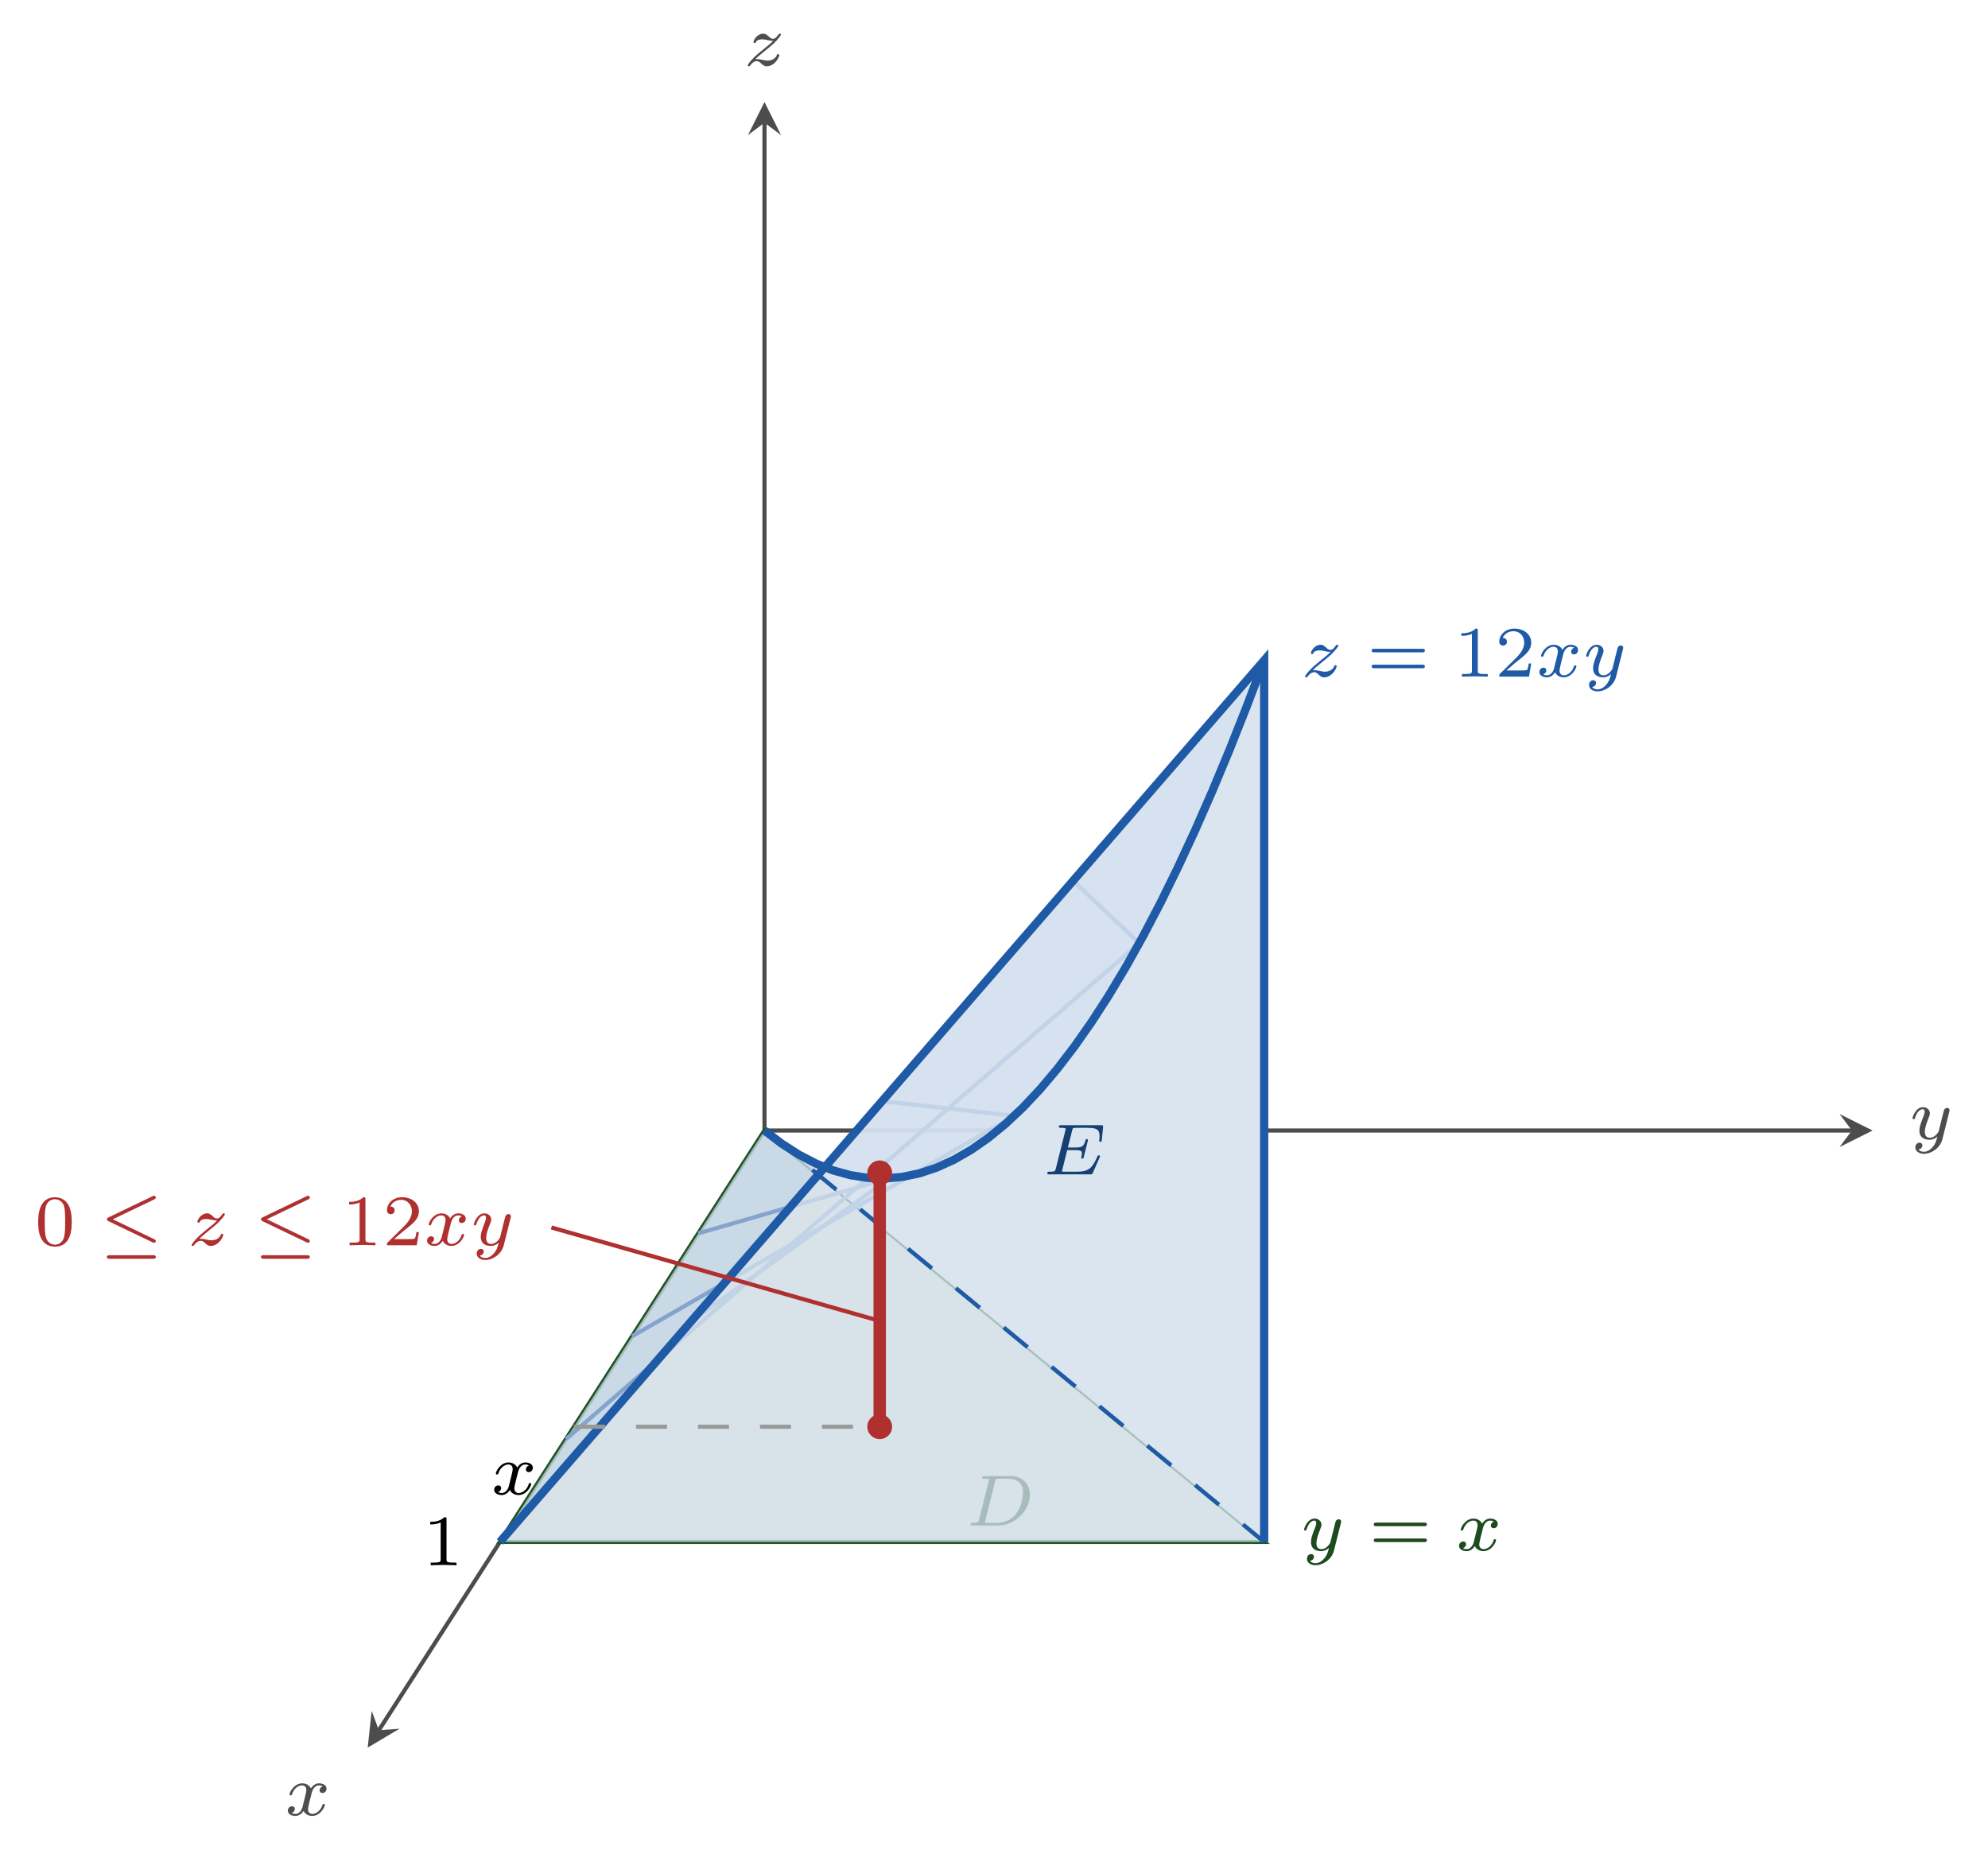
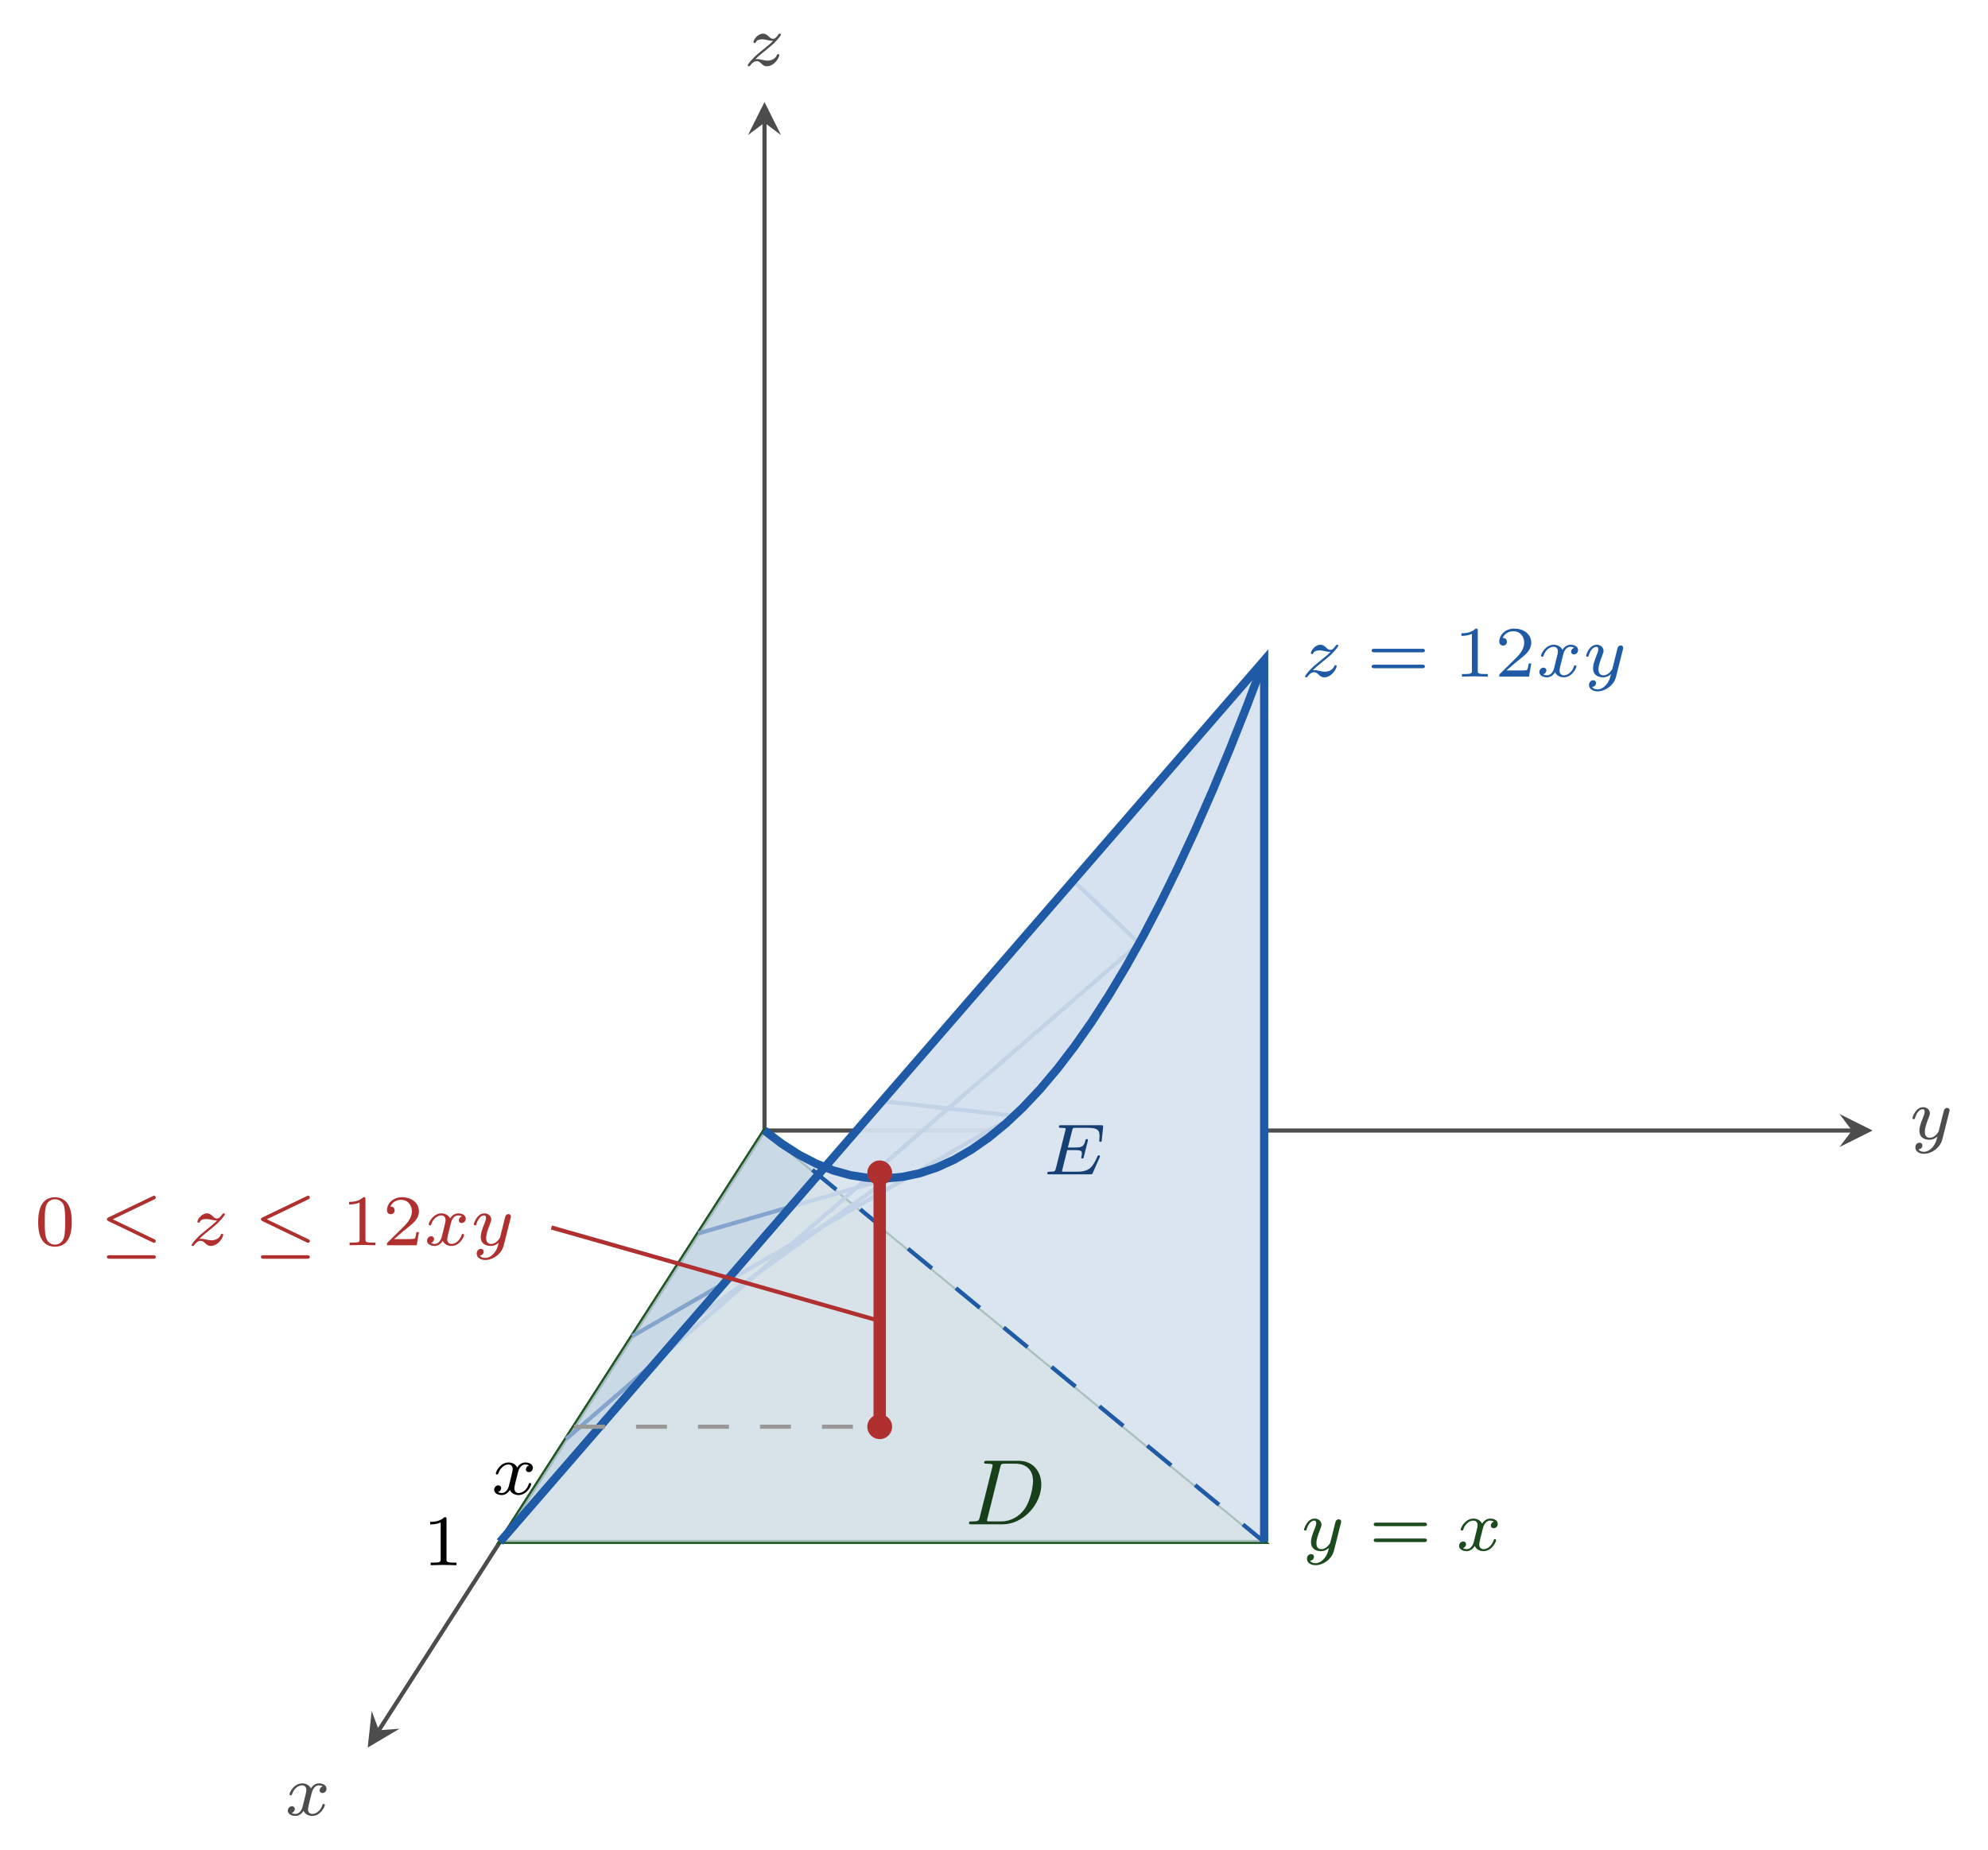
<svg xmlns="http://www.w3.org/2000/svg" version="1.1" width="287.59pt" height="267.638pt" viewBox="-69.011 -69.011 191.727 178.426" data-scale="1.5">
  <defs />
  <g id="page1">
    <g stroke-miterlimit="10" transform="translate(4.718496,40.04411)scale(0.996264,-0.996264)">
      <g fill="#000" stroke="#000">
        <g stroke-width="0.4">
          <g stroke-width="0.4">
            <g fill="#4c4c4c" stroke="#4c4c4c">
              <path d="M0 0H105.267" fill="none" />
              <g transform="translate(105.2669,0.0)">
                <path d="M2 0L-1.2 1.6L0 0L-1.2-1.6" stroke="none" />
              </g>
              <g transform="translate(110.7999,-0.8264)">
                <g stroke="none" transform="scale(-1.00375,1.00375)translate(4.718496,40.04411)scale(-1,-1)">
                  <g fill="#4c4c4c">
                    <g stroke="none">
                      <g fill="#4d4d4d">
                        <path d="M8.596 37.415C8.624 37.317 8.624 37.303 8.624 37.262C8.624 37.122 8.512 37.038 8.394 37.038C8.317 37.038 8.184 37.073 8.108 37.206C8.087 37.248 8.031 37.471 7.996 37.61L7.85 38.189C7.808 38.356 7.592 39.235 7.571 39.312C7.564 39.312 7.257 39.919 6.713 39.919C6.239 39.919 6.239 39.465 6.239 39.34C6.239 38.963 6.399 38.524 6.608 37.987C6.692 37.764 6.727 37.68 6.727 37.561C6.727 37.227 6.441 36.969 6.064 36.969C5.36 36.969 5.046 37.917 5.046 38.036C5.046 38.126 5.144 38.126 5.165 38.126C5.262 38.126 5.269 38.091 5.29 38.015C5.465 37.436 5.765 37.164 6.044 37.164C6.162 37.164 6.218 37.241 6.218 37.408C6.218 37.568 6.155 37.722 6.12 37.812C5.785 38.663 5.716 38.921 5.716 39.228C5.716 39.347 5.716 39.674 5.988 39.898C6.204 40.079 6.497 40.114 6.685 40.114C6.964 40.114 7.215 40.009 7.445 39.8C7.355 40.184 7.278 40.476 6.985 40.825C6.797 41.041 6.518 41.272 6.148 41.272C6.099 41.272 5.772 41.272 5.625 41.041C6.002 41 6.002 40.665 6.002 40.658C6.002 40.435 5.799 40.393 5.73 40.393C5.555 40.393 5.325 40.532 5.325 40.853C5.325 41.209 5.66 41.467 6.155 41.467C6.859 41.467 7.717 40.923 7.933 40.051L8.596 37.415Z" />
                      </g>
                    </g>
                  </g>
                </g>
              </g>
            </g>
          </g>
          <g stroke-width="0.4">
            <g fill="#4c4c4c" stroke="#4c4c4c">
              <path d="M0 0V97.584" fill="none" />
              <g transform="matrix(0.0,1.0,-1.0,0.0,0.0,97.58447)">
                <path d="M2 0L-1.2 1.6L0 0L-1.2-1.6" stroke="none" />
              </g>
              <g transform="translate(-2.05383,103.1174)">
                <g stroke="none" transform="scale(-1.00375,1.00375)translate(4.718496,40.04411)scale(-1,-1)">
                  <g fill="#4c4c4c">
                    <g stroke="none">
                      <g fill="#4d4d4d">
                        <path d="M5.89 39.43C6.071 39.249 6.197 39.117 6.79 38.642C6.936 38.524 7.459 38.105 7.661 37.91C8.087 37.492 8.352 37.136 8.352 37.052S8.261 36.969 8.233 36.969C8.171 36.969 8.15 36.983 8.115 37.038C7.899 37.359 7.752 37.464 7.585 37.464C7.501 37.464 7.396 37.457 7.187 37.255C6.95 37.017 6.797 36.969 6.636 36.969C6.078 36.969 5.702 37.575 5.702 37.785C5.702 37.847 5.772 37.868 5.82 37.868C5.904 37.868 5.918 37.847 5.946 37.771C6.051 37.527 6.441 37.513 6.553 37.513C6.713 37.513 6.894 37.554 6.992 37.575C7.376 37.659 7.424 37.659 7.599 37.659C7.417 37.847 7.292 37.973 6.629 38.503C6.085 38.935 5.897 39.11 5.765 39.249C5.346 39.661 5.144 39.967 5.144 40.03C5.144 40.114 5.235 40.114 5.262 40.114C5.332 40.114 5.346 40.1 5.381 40.044C5.569 39.779 5.785 39.619 6.023 39.619C6.106 39.619 6.211 39.626 6.399 39.8C6.615 40.009 6.755 40.114 6.978 40.114C7.724 40.114 8.191 39.27 8.191 39.033C8.191 38.949 8.115 38.942 8.073 38.942C7.989 38.942 7.975 38.977 7.947 39.054C7.815 39.403 7.403 39.57 7.062 39.57C6.901 39.57 6.727 39.535 6.553 39.493C6.232 39.423 6.176 39.423 6.051 39.423C6.037 39.423 5.932 39.423 5.89 39.43Z" />
                      </g>
                    </g>
                  </g>
                </g>
              </g>
            </g>
          </g>
          <g stroke-width="0.4">
            <g fill="#4c4c4c" stroke="#4c4c4c">
              <path d="M0 0L-37.33-58.068" fill="none" />
              <g transform="matrix(-0.54073,-0.84114,0.84114,-0.54073,-37.32951,-58.06825)">
                <path d="M2 0L-1.2 1.6L0 0L-1.2-1.6" stroke="none" />
              </g>
              <g transform="translate(-46.47865,-66.29738)">
                <g stroke="none" transform="scale(-1.00375,1.00375)translate(4.718496,40.04411)scale(-1,-1)">
                  <g fill="#4c4c4c">
                    <g stroke="none">
                      <g fill="#4d4d4d">
                        <path d="M6.455 39.305C6.385 39.542 6.155 39.919 5.799 39.919C5.779 39.919 5.569 39.919 5.423 39.821C5.709 39.73 5.73 39.479 5.73 39.437C5.73 39.284 5.611 39.179 5.451 39.179C5.255 39.179 5.053 39.347 5.053 39.605C5.053 39.953 5.444 40.114 5.785 40.114C6.106 40.114 6.392 39.912 6.567 39.619C6.734 39.988 7.117 40.114 7.396 40.114C8.198 40.114 8.624 39.242 8.624 39.047C8.624 38.956 8.533 38.956 8.512 38.956C8.415 38.956 8.408 38.991 8.38 39.075C8.233 39.556 7.815 39.919 7.424 39.919C7.145 39.919 6.999 39.73 6.999 39.465C6.999 39.284 7.166 38.649 7.362 37.875C7.501 37.338 7.815 37.164 8.045 37.164C8.059 37.164 8.275 37.164 8.422 37.262C8.198 37.324 8.115 37.52 8.115 37.645C8.115 37.799 8.233 37.903 8.394 37.903S8.784 37.771 8.784 37.478C8.784 37.087 8.338 36.969 8.059 36.969C7.71 36.969 7.431 37.199 7.278 37.464C7.152 37.178 6.832 36.969 6.441 36.969C5.66 36.969 5.214 37.826 5.214 38.036C5.214 38.126 5.311 38.126 5.332 38.126C5.423 38.126 5.43 38.098 5.465 38.008C5.639 37.464 6.078 37.164 6.42 37.164C6.65 37.164 6.839 37.289 6.839 37.624C6.839 37.764 6.755 38.112 6.692 38.349L6.455 39.305Z" />
                      </g>
                    </g>
                  </g>
                </g>
              </g>
            </g>
          </g>
          <g fill="#d6e5d6" stroke="#d6e5d6">
            <path d="M0 0L-25.607-39.834H48.37Z" stroke="none" />
          </g>
          <g fill="#205723" stroke="#205723">
            <path d="M0 0L-25.607-39.834H48.37Z" fill="none" />
          </g>
-           <g fill="#1b4b1e" stroke="#1b4b1e">
-             <g fill="#1b4b1e" stroke="#1b4b1e">
- </g>
-             <g transform="translate(19.44229,-38.24173)">
-               <g stroke="none" transform="scale(-1.00375,1.00375)translate(4.718496,40.04411)scale(-1,-1)">
-                 <g fill="#1b4b1e">
-                   <g stroke="none">
-                     <g fill="#1c4b1e">
-                       <path d="M6.037 39.5C5.981 39.737 5.967 39.793 5.423 39.793C5.297 39.793 5.214 39.793 5.214 39.946C5.214 40.044 5.297 40.044 5.423 40.044H7.913C9.461 40.044 10.946 38.621 10.946 37.101C10.946 36.083 10.242 35.281 9.105 35.281H6.567C6.427 35.281 6.343 35.281 6.343 35.434C6.343 35.532 6.42 35.532 6.574 35.532C6.685 35.532 6.713 35.532 6.839 35.546C6.978 35.56 6.992 35.574 6.992 35.644C6.992 35.658 6.992 35.692 6.964 35.797L6.037 39.5ZM7.599 35.769C7.654 35.553 7.661 35.532 7.954 35.532H8.847C9.628 35.532 10.284 35.923 10.284 36.871C10.284 37.031 10.214 38.238 9.517 39.033C9.245 39.347 8.645 39.793 7.787 39.793H6.839C6.622 39.793 6.615 39.786 6.615 39.723C6.615 39.716 6.615 39.681 6.643 39.577L7.599 35.769Z" />
-                     </g>
-                   </g>
-                 </g>
-               </g>
-             </g>
-           </g>
          <g fill="#e5ecf5" stroke="#e5ecf5">
            <path d="M0 0L1.667-1.272L3.335-2.341L5.002-3.206L6.669-3.87L8.336-4.33L10.004-4.587L11.671-4.642L13.338-4.494L15.006-4.143L16.673-3.589L18.34-2.832L20.008-1.872L21.675-.71L23.342 .655L25.009 2.223L26.677 3.994L28.344 5.968L30.011 8.145L31.679 10.524L33.346 13.106L35.013 15.891L36.681 18.879L38.348 22.07L40.015 25.464L41.682 29.06L43.35 32.86L45.017 36.862L46.684 41.067L48.352 45.474L48.37-39.834Z" stroke="none" />
          </g>
          <g fill="#c7d6e9" stroke="#c7d6e9">
            <g stroke-opacity="0.8">
              <g fill-opacity="0.8">
                <path d="M0 0L1.667-1.272L3.335-2.341L5.002-3.206L6.669-3.87L8.336-4.33L10.004-4.587L11.671-4.642L13.338-4.494L15.006-4.143L16.673-3.589L18.34-2.832L20.008-1.872L21.675-.71L23.342 .655L25.009 2.223L26.677 3.994L28.344 5.968L30.011 8.145L31.679 10.524L33.346 13.106L35.013 15.891L36.681 18.879L38.348 22.07L40.015 25.464L41.682 29.06L43.35 32.86L45.017 36.862L46.684 41.067L48.352 45.474L48.37 45.524L44.477 41.032L40.584 36.54L36.69 32.048L32.797 27.556L28.904 23.063L25.011 18.571L21.117 14.079L17.224 9.587L13.331 5.095L9.438 .603L5.544-3.89L1.651-8.382L-2.242-12.874L-6.135-17.366L-10.029-21.858L-13.922-26.351L-17.815-30.843L-21.708-35.335L-25.602-39.827Z" stroke="none" />
              </g>
            </g>
          </g>
          <g fill="#84a4ce" stroke="#84a4ce">
            <g stroke-width="0.4">
              <path d="M-6.402-9.958L-5.081-9.577L-3.76-9.196L-2.44-8.816L-1.119-8.435L.202-8.054L1.522-7.673L2.843-7.292L4.164-6.911L5.484-6.53L6.805-6.149L8.126-5.768L9.447-5.387L10.767-5.006L12.088-4.625" fill="none" />
            </g>
          </g>
          <g fill="#84a4ce" stroke="#84a4ce">
            <g stroke-width="0.4">
              <path d="M12.092-4.624L10.721-5.614L9.35-6.605L7.978-7.595L6.607-8.586L5.235-9.576L3.864-10.567L2.492-11.557L1.121-12.548L-.251-13.538L-1.622-14.529L-2.994-15.519L-4.365-16.51L-5.737-17.5L-7.108-18.491" fill="none" />
            </g>
          </g>
          <g fill="#84a4ce" stroke="#84a4ce">
            <g stroke-width="0.4">
              <path d="M-12.804-19.917L-10.162-18.393L-7.521-16.869L-4.879-15.345L-2.238-13.821L.403-12.297L3.045-10.774L5.686-9.25L8.328-7.726L10.969-6.202L13.61-4.678L16.252-3.154L18.893-1.63L21.535-.106L24.176 1.417" fill="none" />
            </g>
          </g>
          <g fill="#84a4ce" stroke="#84a4ce">
            <g stroke-width="0.4">
              <path d="M24.185 1.423L23.271 1.524L22.356 1.626L21.442 1.727L20.528 1.829L19.613 1.931L18.699 2.032L17.785 2.134L16.87 2.235L15.956 2.337L15.042 2.439L14.127 2.54L13.213 2.642L12.299 2.743L11.384 2.845" fill="none" />
            </g>
          </g>
          <g fill="#84a4ce" stroke="#84a4ce">
            <g stroke-width="0.4">
              <path d="M-19.205-29.875L-15.243-26.447L-11.281-23.018L-7.319-19.589L-3.357-16.16L.605-12.732L4.567-9.303L8.529-5.874L12.491-2.445L16.453 .983L20.416 4.412L24.378 7.841L28.34 11.269L32.302 14.698L36.264 18.127" fill="none" />
            </g>
          </g>
          <g fill="#84a4ce" stroke="#84a4ce">
            <g stroke-width="0.4">
              <path d="M36.278 18.139L35.82 18.57L35.363 19.002L34.906 19.434L34.449 19.866L33.992 20.297L33.535 20.729L33.077 21.161L32.62 21.593L32.163 22.025L31.706 22.456L31.249 22.888L30.792 23.32L30.334 23.752L29.877 24.183" fill="none" />
            </g>
          </g>
          <g fill="#d7e2ef" stroke="#d7e2ef">
            <g stroke-opacity="0.75">
              <g fill-opacity="0.75">
                <path d="M-25.607-39.834H48.37V45.524Z" stroke="none" />
              </g>
            </g>
          </g>
          <g fill="#1f5aa6" stroke="#1f5aa6">
            <g stroke-width="0.8">
              <path d="M0 0L1.667-1.272L3.335-2.341L5.002-3.206L6.669-3.87L8.336-4.33L10.004-4.587L11.671-4.642L13.338-4.494L15.006-4.143L16.673-3.589L18.34-2.832L20.008-1.872L21.675-.71L23.342 .655L25.009 2.223L26.677 3.994L28.344 5.968L30.011 8.145L31.679 10.524L33.346 13.106L35.013 15.891L36.681 18.879L38.348 22.07L40.015 25.464L41.682 29.06L43.35 32.86L45.017 36.862L46.684 41.067L48.352 45.474" fill="none" />
            </g>
          </g>
          <g fill="#1f5aa6" stroke="#1f5aa6">
            <g stroke-width="0.8">
              <path d="M-25.607-39.834L48.37 45.524V-39.834" fill="none" />
            </g>
          </g>
          <g fill="#1f5aa6" stroke="#1f5aa6">
            <g stroke-width="0.4">
              <g stroke-dasharray="3.0,3.0" stroke-dashoffset="0.0">
                <path d="M0 0L48.37-39.834" fill="none" />
              </g>
            </g>
          </g>
          <g fill="#999" stroke="#999">
            <g stroke-dasharray="3.0,3.0" stroke-dashoffset="0.0">
              <path d="M-18.437-28.68H11.153" fill="none" />
            </g>
          </g>
          <g fill="#b03030" stroke="#b03030">
            <g stroke-width="1.2">
              <path d="M11.153-28.68V-4.098" fill="none" />
            </g>
          </g>
          <g fill="#b03030" stroke="#b03030">
            <path d="M12.353-28.68C12.353-28.018 11.816-27.48 11.153-27.48C10.49-27.48 9.953-28.018 9.953-28.68C9.953-29.343 10.49-29.88 11.153-29.88C11.816-29.88 12.353-29.343 12.353-28.68ZM12.353-4.098C12.353-3.435 11.816-2.898 11.153-2.898C10.49-2.898 9.953-3.435 9.953-4.098C9.953-4.76 10.49-5.298 11.153-5.298C11.816-5.298 12.353-4.76 12.353-4.098ZM11.153-4.098" stroke="none" />
          </g>
          <g fill="#b03030" stroke="#b03030">
            <g stroke-width="0.4">
              <path d="M11.153-18.438L-20.628-9.389" fill="none" />
              <g transform="translate(-70.67322,-11.10777)">
                <g stroke="none" transform="scale(-1.00375,1.00375)translate(4.718496,40.04411)scale(-1,-1)">
                  <g fill="#b03030">
                    <g stroke="none">
                      <g fill="#b03030">
                        <path d="M8.317 37.819C8.317 37.052 8.226 36.501 7.906 36.013C7.689 35.692 7.257 35.413 6.699 35.413C5.081 35.413 5.081 37.317 5.081 37.819S5.081 40.184 6.699 40.184S8.317 38.322 8.317 37.819ZM6.699 39.988C6.378 39.988 5.953 39.8 5.813 39.228C5.716 38.817 5.716 38.245 5.716 37.729C5.716 37.22 5.716 36.69 5.82 36.306C5.967 35.755 6.413 35.609 6.699 35.609C7.076 35.609 7.438 35.839 7.564 36.243C7.675 36.62 7.682 37.122 7.682 37.729C7.682 38.245 7.682 38.761 7.592 39.2C7.452 39.835 6.978 39.988 6.699 39.988Z" />
                        <path d="M16.272 35.623C16.362 35.581 16.425 35.525 16.425 35.441C16.425 35.344 16.348 35.267 16.251 35.267C16.244 35.267 16.209 35.267 16.125 35.309L11.871 37.352C11.752 37.408 11.711 37.464 11.711 37.54S11.752 37.673 11.871 37.729L16.111 39.765C16.209 39.814 16.237 39.814 16.251 39.814C16.362 39.814 16.425 39.723 16.425 39.647C16.425 39.535 16.341 39.493 16.279 39.465L12.276 37.54L16.272 35.623ZM16.146 41.348C16.258 41.348 16.425 41.348 16.425 41.181C16.425 41.007 16.265 41.007 16.146 41.007H11.99C11.871 41.007 11.711 41.007 11.711 41.181C11.711 41.348 11.878 41.348 11.99 41.348H16.146Z" />
                        <path d="M20.623 39.43C20.805 39.249 20.93 39.117 21.523 38.642C21.67 38.524 22.193 38.105 22.395 37.91C22.82 37.492 23.085 37.136 23.085 37.052S22.995 36.969 22.967 36.969C22.904 36.969 22.883 36.983 22.848 37.038C22.632 37.359 22.485 37.464 22.318 37.464C22.234 37.464 22.13 37.457 21.921 37.255C21.683 37.017 21.53 36.969 21.37 36.969C20.812 36.969 20.435 37.575 20.435 37.785C20.435 37.847 20.505 37.868 20.554 37.868C20.637 37.868 20.651 37.847 20.679 37.771C20.784 37.527 21.174 37.513 21.286 37.513C21.446 37.513 21.628 37.554 21.725 37.575C22.109 37.659 22.158 37.659 22.332 37.659C22.151 37.847 22.025 37.973 21.363 38.503C20.819 38.935 20.63 39.11 20.498 39.249C20.08 39.661 19.877 39.967 19.877 40.03C19.877 40.114 19.968 40.114 19.996 40.114C20.066 40.114 20.08 40.1 20.114 40.044C20.303 39.779 20.519 39.619 20.756 39.619C20.84 39.619 20.944 39.626 21.133 39.8C21.349 40.009 21.488 40.114 21.711 40.114C22.458 40.114 22.925 39.27 22.925 39.033C22.925 38.949 22.848 38.942 22.806 38.942C22.723 38.942 22.709 38.977 22.681 39.054C22.548 39.403 22.137 39.57 21.795 39.57C21.635 39.57 21.46 39.535 21.286 39.493C20.965 39.423 20.909 39.423 20.784 39.423C20.77 39.423 20.665 39.423 20.623 39.43Z" />
                        <path d="M31.126 35.623C31.217 35.581 31.279 35.525 31.279 35.441C31.279 35.344 31.203 35.267 31.105 35.267C31.098 35.267 31.063 35.267 30.98 35.309L26.726 37.352C26.607 37.408 26.565 37.464 26.565 37.54S26.607 37.673 26.726 37.729L30.966 39.765C31.063 39.814 31.091 39.814 31.105 39.814C31.217 39.814 31.279 39.723 31.279 39.647C31.279 39.535 31.196 39.493 31.133 39.465L27.13 37.54L31.126 35.623ZM31 41.348C31.112 41.348 31.279 41.348 31.279 41.181C31.279 41.007 31.119 41.007 31 41.007H26.844C26.726 41.007 26.565 41.007 26.565 41.181C26.565 41.348 26.732 41.348 26.844 41.348H31Z" />
                        <path d="M36.643 35.609C36.643 35.42 36.629 35.413 36.433 35.413C35.987 35.853 35.352 35.86 35.066 35.86V36.111C35.234 36.111 35.694 36.111 36.078 35.916V39.472C36.078 39.702 36.078 39.793 35.38 39.793H35.115V40.044C35.241 40.037 36.099 40.016 36.357 40.016C36.573 40.016 37.452 40.037 37.605 40.044V39.793H37.34C36.643 39.793 36.643 39.702 36.643 39.472V35.609Z" />
                        <path d="M41.799 38.775H41.562C41.541 38.928 41.472 39.34 41.381 39.409C41.325 39.451 40.788 39.451 40.691 39.451H39.407C40.14 38.803 40.384 38.607 40.802 38.28C41.318 37.868 41.799 37.436 41.799 36.773C41.799 35.93 41.06 35.413 40.167 35.413C39.303 35.413 38.717 36.02 38.717 36.662C38.717 37.017 39.017 37.052 39.087 37.052C39.254 37.052 39.456 36.934 39.456 36.683C39.456 36.557 39.407 36.313 39.045 36.313C39.261 35.818 39.735 35.665 40.063 35.665C40.76 35.665 41.123 36.208 41.123 36.773C41.123 37.38 40.691 37.861 40.467 38.112L38.787 39.772C38.717 39.835 38.717 39.849 38.717 40.044H41.59L41.799 38.775Z" />
                        <path d="M43.985 39.305C43.916 39.542 43.685 39.919 43.33 39.919C43.309 39.919 43.1 39.919 42.953 39.821C43.239 39.73 43.26 39.479 43.26 39.437C43.26 39.284 43.141 39.179 42.981 39.179C42.786 39.179 42.584 39.347 42.584 39.605C42.584 39.953 42.974 40.114 43.316 40.114C43.637 40.114 43.923 39.912 44.097 39.619C44.264 39.988 44.648 40.114 44.927 40.114C45.729 40.114 46.154 39.242 46.154 39.047C46.154 38.956 46.064 38.956 46.043 38.956C45.945 38.956 45.938 38.991 45.91 39.075C45.764 39.556 45.345 39.919 44.955 39.919C44.676 39.919 44.529 39.73 44.529 39.465C44.529 39.284 44.697 38.649 44.892 37.875C45.031 37.338 45.345 37.164 45.575 37.164C45.589 37.164 45.805 37.164 45.952 37.262C45.729 37.324 45.645 37.52 45.645 37.645C45.645 37.799 45.764 37.903 45.924 37.903S46.315 37.771 46.315 37.478C46.315 37.087 45.868 36.969 45.589 36.969C45.241 36.969 44.962 37.199 44.808 37.464C44.683 37.178 44.362 36.969 43.971 36.969C43.19 36.969 42.744 37.826 42.744 38.036C42.744 38.126 42.842 38.126 42.863 38.126C42.953 38.126 42.96 38.098 42.995 38.008C43.169 37.464 43.609 37.164 43.95 37.164C44.181 37.164 44.369 37.289 44.369 37.624C44.369 37.764 44.285 38.112 44.222 38.349L43.985 39.305Z" />
                        <path d="M50.644 37.415C50.672 37.317 50.672 37.303 50.672 37.262C50.672 37.122 50.56 37.038 50.442 37.038C50.365 37.038 50.233 37.073 50.156 37.206C50.135 37.248 50.079 37.471 50.044 37.61L49.898 38.189C49.856 38.356 49.64 39.235 49.619 39.312C49.612 39.312 49.305 39.919 48.761 39.919C48.287 39.919 48.287 39.465 48.287 39.34C48.287 38.963 48.447 38.524 48.657 37.987C48.74 37.764 48.775 37.68 48.775 37.561C48.775 37.227 48.489 36.969 48.113 36.969C47.408 36.969 47.094 37.917 47.094 38.036C47.094 38.126 47.192 38.126 47.213 38.126C47.311 38.126 47.318 38.091 47.338 38.015C47.513 37.436 47.813 37.164 48.092 37.164C48.21 37.164 48.266 37.241 48.266 37.408C48.266 37.568 48.203 37.722 48.168 37.812C47.834 38.663 47.764 38.921 47.764 39.228C47.764 39.347 47.764 39.674 48.036 39.898C48.252 40.079 48.545 40.114 48.733 40.114C49.012 40.114 49.263 40.009 49.493 39.8C49.403 40.184 49.326 40.476 49.033 40.825C48.845 41.041 48.566 41.272 48.196 41.272C48.147 41.272 47.82 41.272 47.673 41.041C48.05 41 48.05 40.665 48.05 40.658C48.05 40.435 47.848 40.393 47.778 40.393C47.603 40.393 47.373 40.532 47.373 40.853C47.373 41.209 47.708 41.467 48.203 41.467C48.908 41.467 49.765 40.923 49.982 40.051L50.644 37.415Z" />
                      </g>
                    </g>
                  </g>
                </g>
              </g>
            </g>
          </g>
          <g transform="translate(-26.50499,-35.22714)">
            <g stroke="none" transform="scale(-1.00375,1.00375)translate(4.718496,40.04411)scale(-1,-1)">
              <g fill="#000">
                <g stroke="none">
                  <path d="M6.455 39.305C6.385 39.542 6.155 39.919 5.799 39.919C5.779 39.919 5.569 39.919 5.423 39.821C5.709 39.73 5.73 39.479 5.73 39.437C5.73 39.284 5.611 39.179 5.451 39.179C5.255 39.179 5.053 39.347 5.053 39.605C5.053 39.953 5.444 40.114 5.785 40.114C6.106 40.114 6.392 39.912 6.567 39.619C6.734 39.988 7.117 40.114 7.396 40.114C8.198 40.114 8.624 39.242 8.624 39.047C8.624 38.956 8.533 38.956 8.512 38.956C8.415 38.956 8.408 38.991 8.38 39.075C8.233 39.556 7.815 39.919 7.424 39.919C7.145 39.919 6.999 39.73 6.999 39.465C6.999 39.284 7.166 38.649 7.362 37.875C7.501 37.338 7.815 37.164 8.045 37.164C8.059 37.164 8.275 37.164 8.422 37.262C8.198 37.324 8.115 37.52 8.115 37.645C8.115 37.799 8.233 37.903 8.394 37.903S8.784 37.771 8.784 37.478C8.784 37.087 8.338 36.969 8.059 36.969C7.71 36.969 7.431 37.199 7.278 37.464C7.152 37.178 6.832 36.969 6.441 36.969C5.66 36.969 5.214 37.826 5.214 38.036C5.214 38.126 5.311 38.126 5.332 38.126C5.423 38.126 5.43 38.098 5.465 38.008C5.639 37.464 6.078 37.164 6.42 37.164C6.65 37.164 6.839 37.289 6.839 37.624C6.839 37.764 6.755 38.112 6.692 38.349L6.455 39.305Z" />
                </g>
              </g>
            </g>
          </g>
          <g transform="translate(-33.12639,-42.08923)">
            <g stroke="none" transform="scale(-1.00375,1.00375)translate(4.718496,40.04411)scale(-1,-1)">
              <g fill="#000">
                <g stroke="none">
                  <path d="M7.055 35.609C7.055 35.42 7.041 35.413 6.846 35.413C6.399 35.853 5.765 35.86 5.479 35.86V36.111C5.646 36.111 6.106 36.111 6.49 35.916V39.472C6.49 39.702 6.49 39.793 5.792 39.793H5.527V40.044C5.653 40.037 6.511 40.016 6.769 40.016C6.985 40.016 7.864 40.037 8.017 40.044V39.793H7.752C7.055 39.793 7.055 39.702 7.055 39.472V35.609Z" />
                </g>
              </g>
            </g>
          </g>
          <g fill="#1f5aa6" stroke="#1f5aa6">
            <g fill="#1f5aa6" stroke="#1f5aa6">
</g>
            <g transform="translate(51.903,43.9494)">
              <g stroke="none" transform="scale(-1.00375,1.00375)translate(4.718496,40.04411)scale(-1,-1)">
                <g fill="#1f5aa6">
                  <g stroke="none">
                    <g fill="#1f5aa6">
                      <path d="M5.89 39.43C6.071 39.249 6.197 39.117 6.79 38.642C6.936 38.524 7.459 38.105 7.661 37.91C8.087 37.492 8.352 37.136 8.352 37.052S8.261 36.969 8.233 36.969C8.171 36.969 8.15 36.983 8.115 37.038C7.899 37.359 7.752 37.464 7.585 37.464C7.501 37.464 7.396 37.457 7.187 37.255C6.95 37.017 6.797 36.969 6.636 36.969C6.078 36.969 5.702 37.575 5.702 37.785C5.702 37.847 5.772 37.868 5.82 37.868C5.904 37.868 5.918 37.847 5.946 37.771C6.051 37.527 6.441 37.513 6.553 37.513C6.713 37.513 6.894 37.554 6.992 37.575C7.376 37.659 7.424 37.659 7.599 37.659C7.417 37.847 7.292 37.973 6.629 38.503C6.085 38.935 5.897 39.11 5.765 39.249C5.346 39.661 5.144 39.967 5.144 40.03C5.144 40.114 5.235 40.114 5.262 40.114C5.332 40.114 5.346 40.1 5.381 40.044C5.569 39.779 5.785 39.619 6.023 39.619C6.106 39.619 6.211 39.626 6.399 39.8C6.615 40.009 6.755 40.114 6.978 40.114C7.724 40.114 8.191 39.27 8.191 39.033C8.191 38.949 8.115 38.942 8.073 38.942C7.989 38.942 7.975 38.977 7.947 39.054C7.815 39.403 7.403 39.57 7.062 39.57C6.901 39.57 6.727 39.535 6.553 39.493C6.232 39.423 6.176 39.423 6.051 39.423C6.037 39.423 5.932 39.423 5.89 39.43Z" />
                      <path d="M16.434 37.701C16.539 37.701 16.699 37.701 16.699 37.527C16.699 37.359 16.532 37.359 16.441 37.359H11.825C11.734 37.359 11.567 37.359 11.567 37.527C11.567 37.701 11.727 37.701 11.832 37.701H16.434ZM16.441 39.235C16.532 39.235 16.699 39.235 16.699 39.068C16.699 38.893 16.539 38.893 16.434 38.893H11.832C11.727 38.893 11.567 38.893 11.567 39.068C11.567 39.235 11.734 39.235 11.825 39.235H16.441Z" />
                      <path d="M21.799 35.609C21.799 35.42 21.785 35.413 21.589 35.413C21.143 35.853 20.508 35.86 20.222 35.86V36.111C20.39 36.111 20.85 36.111 21.234 35.916V39.472C21.234 39.702 21.234 39.793 20.536 39.793H20.271V40.044C20.397 40.037 21.255 40.016 21.513 40.016C21.729 40.016 22.607 40.037 22.761 40.044V39.793H22.496C21.799 39.793 21.799 39.702 21.799 39.472V35.609Z" />
                      <path d="M26.955 38.775H26.718C26.697 38.928 26.628 39.34 26.537 39.409C26.481 39.451 25.944 39.451 25.846 39.451H24.563C25.296 38.803 25.54 38.607 25.958 38.28C26.474 37.868 26.955 37.436 26.955 36.773C26.955 35.93 26.216 35.413 25.323 35.413C24.459 35.413 23.873 36.02 23.873 36.662C23.873 37.017 24.173 37.052 24.242 37.052C24.41 37.052 24.612 36.934 24.612 36.683C24.612 36.557 24.563 36.313 24.201 36.313C24.417 35.818 24.891 35.665 25.219 35.665C25.916 35.665 26.279 36.208 26.279 36.773C26.279 37.38 25.846 37.861 25.623 38.112L23.943 39.772C23.873 39.835 23.873 39.849 23.873 40.044H26.746L26.955 38.775Z" />
                      <path d="M29.141 39.305C29.071 39.542 28.841 39.919 28.486 39.919C28.465 39.919 28.256 39.919 28.109 39.821C28.395 39.73 28.416 39.479 28.416 39.437C28.416 39.284 28.297 39.179 28.137 39.179C27.942 39.179 27.739 39.347 27.739 39.605C27.739 39.953 28.13 40.114 28.472 40.114C28.793 40.114 29.078 39.912 29.253 39.619C29.42 39.988 29.804 40.114 30.083 40.114C30.885 40.114 31.31 39.242 31.31 39.047C31.31 38.956 31.219 38.956 31.199 38.956C31.101 38.956 31.094 38.991 31.066 39.075C30.92 39.556 30.501 39.919 30.111 39.919C29.832 39.919 29.685 39.73 29.685 39.465C29.685 39.284 29.853 38.649 30.048 37.875C30.187 37.338 30.501 37.164 30.731 37.164C30.745 37.164 30.961 37.164 31.108 37.262C30.885 37.324 30.801 37.52 30.801 37.645C30.801 37.799 30.92 37.903 31.08 37.903S31.471 37.771 31.471 37.478C31.471 37.087 31.024 36.969 30.745 36.969C30.397 36.969 30.118 37.199 29.964 37.464C29.839 37.178 29.518 36.969 29.127 36.969C28.346 36.969 27.9 37.826 27.9 38.036C27.9 38.126 27.998 38.126 28.018 38.126C28.109 38.126 28.116 38.098 28.151 38.008C28.325 37.464 28.765 37.164 29.106 37.164C29.337 37.164 29.525 37.289 29.525 37.624C29.525 37.764 29.441 38.112 29.378 38.349L29.141 39.305Z" />
                      <path d="M35.8 37.415C35.828 37.317 35.828 37.303 35.828 37.262C35.828 37.122 35.716 37.038 35.598 37.038C35.521 37.038 35.389 37.073 35.312 37.206C35.291 37.248 35.235 37.471 35.2 37.61L35.054 38.189C35.012 38.356 34.796 39.235 34.775 39.312C34.768 39.312 34.461 39.919 33.917 39.919C33.443 39.919 33.443 39.465 33.443 39.34C33.443 38.963 33.603 38.524 33.812 37.987C33.896 37.764 33.931 37.68 33.931 37.561C33.931 37.227 33.645 36.969 33.269 36.969C32.564 36.969 32.25 37.917 32.25 38.036C32.25 38.126 32.348 38.126 32.369 38.126C32.467 38.126 32.473 38.091 32.494 38.015C32.669 37.436 32.969 37.164 33.248 37.164C33.366 37.164 33.422 37.241 33.422 37.408C33.422 37.568 33.359 37.722 33.324 37.812C32.99 38.663 32.92 38.921 32.92 39.228C32.92 39.347 32.92 39.674 33.192 39.898C33.408 40.079 33.701 40.114 33.889 40.114C34.168 40.114 34.419 40.009 34.649 39.8C34.559 40.184 34.482 40.476 34.189 40.825C34.001 41.041 33.722 41.272 33.352 41.272C33.303 41.272 32.976 41.272 32.829 41.041C33.206 41 33.206 40.665 33.206 40.658C33.206 40.435 33.003 40.393 32.934 40.393C32.759 40.393 32.529 40.532 32.529 40.853C32.529 41.209 32.864 41.467 33.359 41.467C34.064 41.467 34.921 40.923 35.137 40.051L35.8 37.415Z" />
                    </g>
                  </g>
                </g>
              </g>
            </g>
          </g>
          <g fill="#1b4b1e" stroke="#1b4b1e">
            <g fill="#1b4b1e" stroke="#1b4b1e">
</g>
            <g transform="translate(51.903,-40.66008)">
              <g stroke="none" transform="scale(-1.00375,1.00375)translate(4.718496,40.04411)scale(-1,-1)">
                <g fill="#1b4b1e">
                  <g stroke="none">
                    <g fill="#1c4b1e">
                      <path d="M8.596 37.415C8.624 37.317 8.624 37.303 8.624 37.262C8.624 37.122 8.512 37.038 8.394 37.038C8.317 37.038 8.184 37.073 8.108 37.206C8.087 37.248 8.031 37.471 7.996 37.61L7.85 38.189C7.808 38.356 7.592 39.235 7.571 39.312C7.564 39.312 7.257 39.919 6.713 39.919C6.239 39.919 6.239 39.465 6.239 39.34C6.239 38.963 6.399 38.524 6.608 37.987C6.692 37.764 6.727 37.68 6.727 37.561C6.727 37.227 6.441 36.969 6.064 36.969C5.36 36.969 5.046 37.917 5.046 38.036C5.046 38.126 5.144 38.126 5.165 38.126C5.262 38.126 5.269 38.091 5.29 38.015C5.465 37.436 5.765 37.164 6.044 37.164C6.162 37.164 6.218 37.241 6.218 37.408C6.218 37.568 6.155 37.722 6.12 37.812C5.785 38.663 5.716 38.921 5.716 39.228C5.716 39.347 5.716 39.674 5.988 39.898C6.204 40.079 6.497 40.114 6.685 40.114C6.964 40.114 7.215 40.009 7.445 39.8C7.355 40.184 7.278 40.476 6.985 40.825C6.797 41.041 6.518 41.272 6.148 41.272C6.099 41.272 5.772 41.272 5.625 41.041C6.002 41 6.002 40.665 6.002 40.658C6.002 40.435 5.799 40.393 5.73 40.393C5.555 40.393 5.325 40.532 5.325 40.853C5.325 41.209 5.66 41.467 6.155 41.467C6.859 41.467 7.717 40.923 7.933 40.051L8.596 37.415Z" />
                      <path d="M16.633 37.701C16.737 37.701 16.898 37.701 16.898 37.527C16.898 37.359 16.73 37.359 16.64 37.359H12.023C11.932 37.359 11.765 37.359 11.765 37.527C11.765 37.701 11.925 37.701 12.03 37.701H16.633ZM16.64 39.235C16.73 39.235 16.898 39.235 16.898 39.068C16.898 38.893 16.737 38.893 16.633 38.893H12.03C11.925 38.893 11.765 38.893 11.765 39.068C11.765 39.235 11.932 39.235 12.023 39.235H16.64Z" />
                      <path d="M21.397 39.305C21.327 39.542 21.097 39.919 20.742 39.919C20.721 39.919 20.511 39.919 20.365 39.821C20.651 39.73 20.672 39.479 20.672 39.437C20.672 39.284 20.553 39.179 20.393 39.179C20.198 39.179 19.995 39.347 19.995 39.605C19.995 39.953 20.386 40.114 20.728 40.114C21.048 40.114 21.334 39.912 21.509 39.619C21.676 39.988 22.06 40.114 22.339 40.114C23.141 40.114 23.566 39.242 23.566 39.047C23.566 38.956 23.475 38.956 23.454 38.956C23.357 38.956 23.35 38.991 23.322 39.075C23.175 39.556 22.757 39.919 22.366 39.919C22.088 39.919 21.941 39.73 21.941 39.465C21.941 39.284 22.108 38.649 22.304 37.875C22.443 37.338 22.757 37.164 22.987 37.164C23.001 37.164 23.217 37.164 23.364 37.262C23.141 37.324 23.057 37.52 23.057 37.645C23.057 37.799 23.175 37.903 23.336 37.903S23.726 37.771 23.726 37.478C23.726 37.087 23.28 36.969 23.001 36.969C22.652 36.969 22.373 37.199 22.22 37.464C22.094 37.178 21.774 36.969 21.383 36.969C20.602 36.969 20.156 37.826 20.156 38.036C20.156 38.126 20.253 38.126 20.274 38.126C20.365 38.126 20.372 38.098 20.407 38.008C20.581 37.464 21.021 37.164 21.362 37.164C21.592 37.164 21.781 37.289 21.781 37.624C21.781 37.764 21.697 38.112 21.634 38.349L21.397 39.305Z" />
                    </g>
                  </g>
                </g>
              </g>
            </g>
          </g>
          <g fill="#153f74" stroke="#153f74">
            <g fill="#153f74" stroke="#153f74">
</g>
            <g transform="translate(26.88976,-4.24124)">
              <g stroke="none" transform="scale(-1.00375,1.00375)translate(4.718496,40.04411)scale(-1,-1)">
                <g fill="#153f74">
                  <g stroke="none">
                    <g fill="#163f74">
                      <path d="M10.242 38.433C10.284 38.342 10.284 38.315 10.284 38.308C10.284 38.266 10.256 38.21 10.165 38.21C10.151 38.21 10.116 38.21 10.088 38.238C10.074 38.252 10.067 38.259 9.984 38.44C9.53 39.444 9.175 39.793 8.038 39.793H6.852C6.636 39.793 6.629 39.786 6.629 39.723C6.629 39.716 6.629 39.681 6.657 39.577L7.124 37.708H7.906C8.456 37.708 8.54 37.799 8.54 38.029C8.54 38.105 8.519 38.224 8.491 38.342C8.47 38.405 8.47 38.412 8.47 38.426S8.477 38.524 8.589 38.524C8.687 38.524 8.694 38.489 8.721 38.37L9.105 36.843C9.126 36.759 9.126 36.745 9.126 36.739C9.126 36.669 9.07 36.641 9.007 36.641C8.917 36.641 8.91 36.676 8.868 36.822C8.721 37.366 8.512 37.457 7.919 37.457H7.187L7.606 35.797C7.661 35.581 7.668 35.56 7.961 35.56H9.098C10.012 35.56 10.242 35.748 10.242 36.369C10.242 36.55 10.214 36.759 10.214 36.794C10.214 36.85 10.235 36.913 10.332 36.913C10.437 36.913 10.444 36.85 10.458 36.732L10.584 35.518C10.604 35.309 10.556 35.309 10.381 35.309H6.546C6.406 35.309 6.322 35.309 6.322 35.462C6.322 35.56 6.399 35.56 6.553 35.56C6.664 35.56 6.692 35.56 6.818 35.574C6.957 35.588 6.971 35.602 6.971 35.672C6.971 35.72 6.95 35.79 6.943 35.825L6.03 39.472C5.96 39.744 5.953 39.793 5.409 39.793C5.283 39.793 5.2 39.793 5.2 39.946C5.2 40.044 5.283 40.044 5.409 40.044H9.349C9.523 40.044 9.53 40.044 9.586 39.919L10.242 38.433Z" />
                    </g>
                  </g>
                </g>
              </g>
            </g>
          </g>
+           <g fill="#173e19" stroke="#173e19">
+             <g fill="#173e19" stroke="#173e19">
+ </g>
+             <g transform="translate(19.38876,-38.1288)">
+               <g stroke="none" transform="scale(-1.00375,1.00375)translate(4.718496,40.04411)scale(-1,-1)">
+                 <g fill="#173e19">
+                   <g stroke="none">
+                     <g fill="#173f19">
+                       <path d="M6.162 39.363C6.081 39.685 6.063 39.766 5.391 39.766C5.221 39.766 5.122 39.766 5.122 39.928C5.122 40.044 5.212 40.044 5.373 40.044H8.395C10.314 40.044 12.098 38.143 12.098 36.207C12.098 34.978 11.327 33.92 9.928 33.92H6.852C6.691 33.92 6.584 33.92 6.584 34.081C6.584 34.198 6.664 34.198 6.852 34.198C6.888 34.198 7.05 34.198 7.193 34.216C7.346 34.234 7.408 34.252 7.408 34.35C7.408 34.395 7.399 34.431 7.373 34.53L6.162 39.363ZM8.135 34.548C8.215 34.225 8.233 34.198 8.61 34.198H9.623C10.556 34.198 11.3 34.718 11.3 35.875C11.3 36.395 11.076 37.829 10.376 38.717C9.964 39.228 9.22 39.766 8.233 39.766H7.157C7.032 39.766 7.014 39.766 6.978 39.757C6.888 39.748 6.861 39.739 6.861 39.676C6.861 39.65 6.861 39.632 6.906 39.47L8.135 34.548Z" />
+                     </g>
+                   </g>
+                 </g>
+               </g>
+             </g>
+           </g>
        </g>
      </g>
    </g>
  </g>
</svg>
